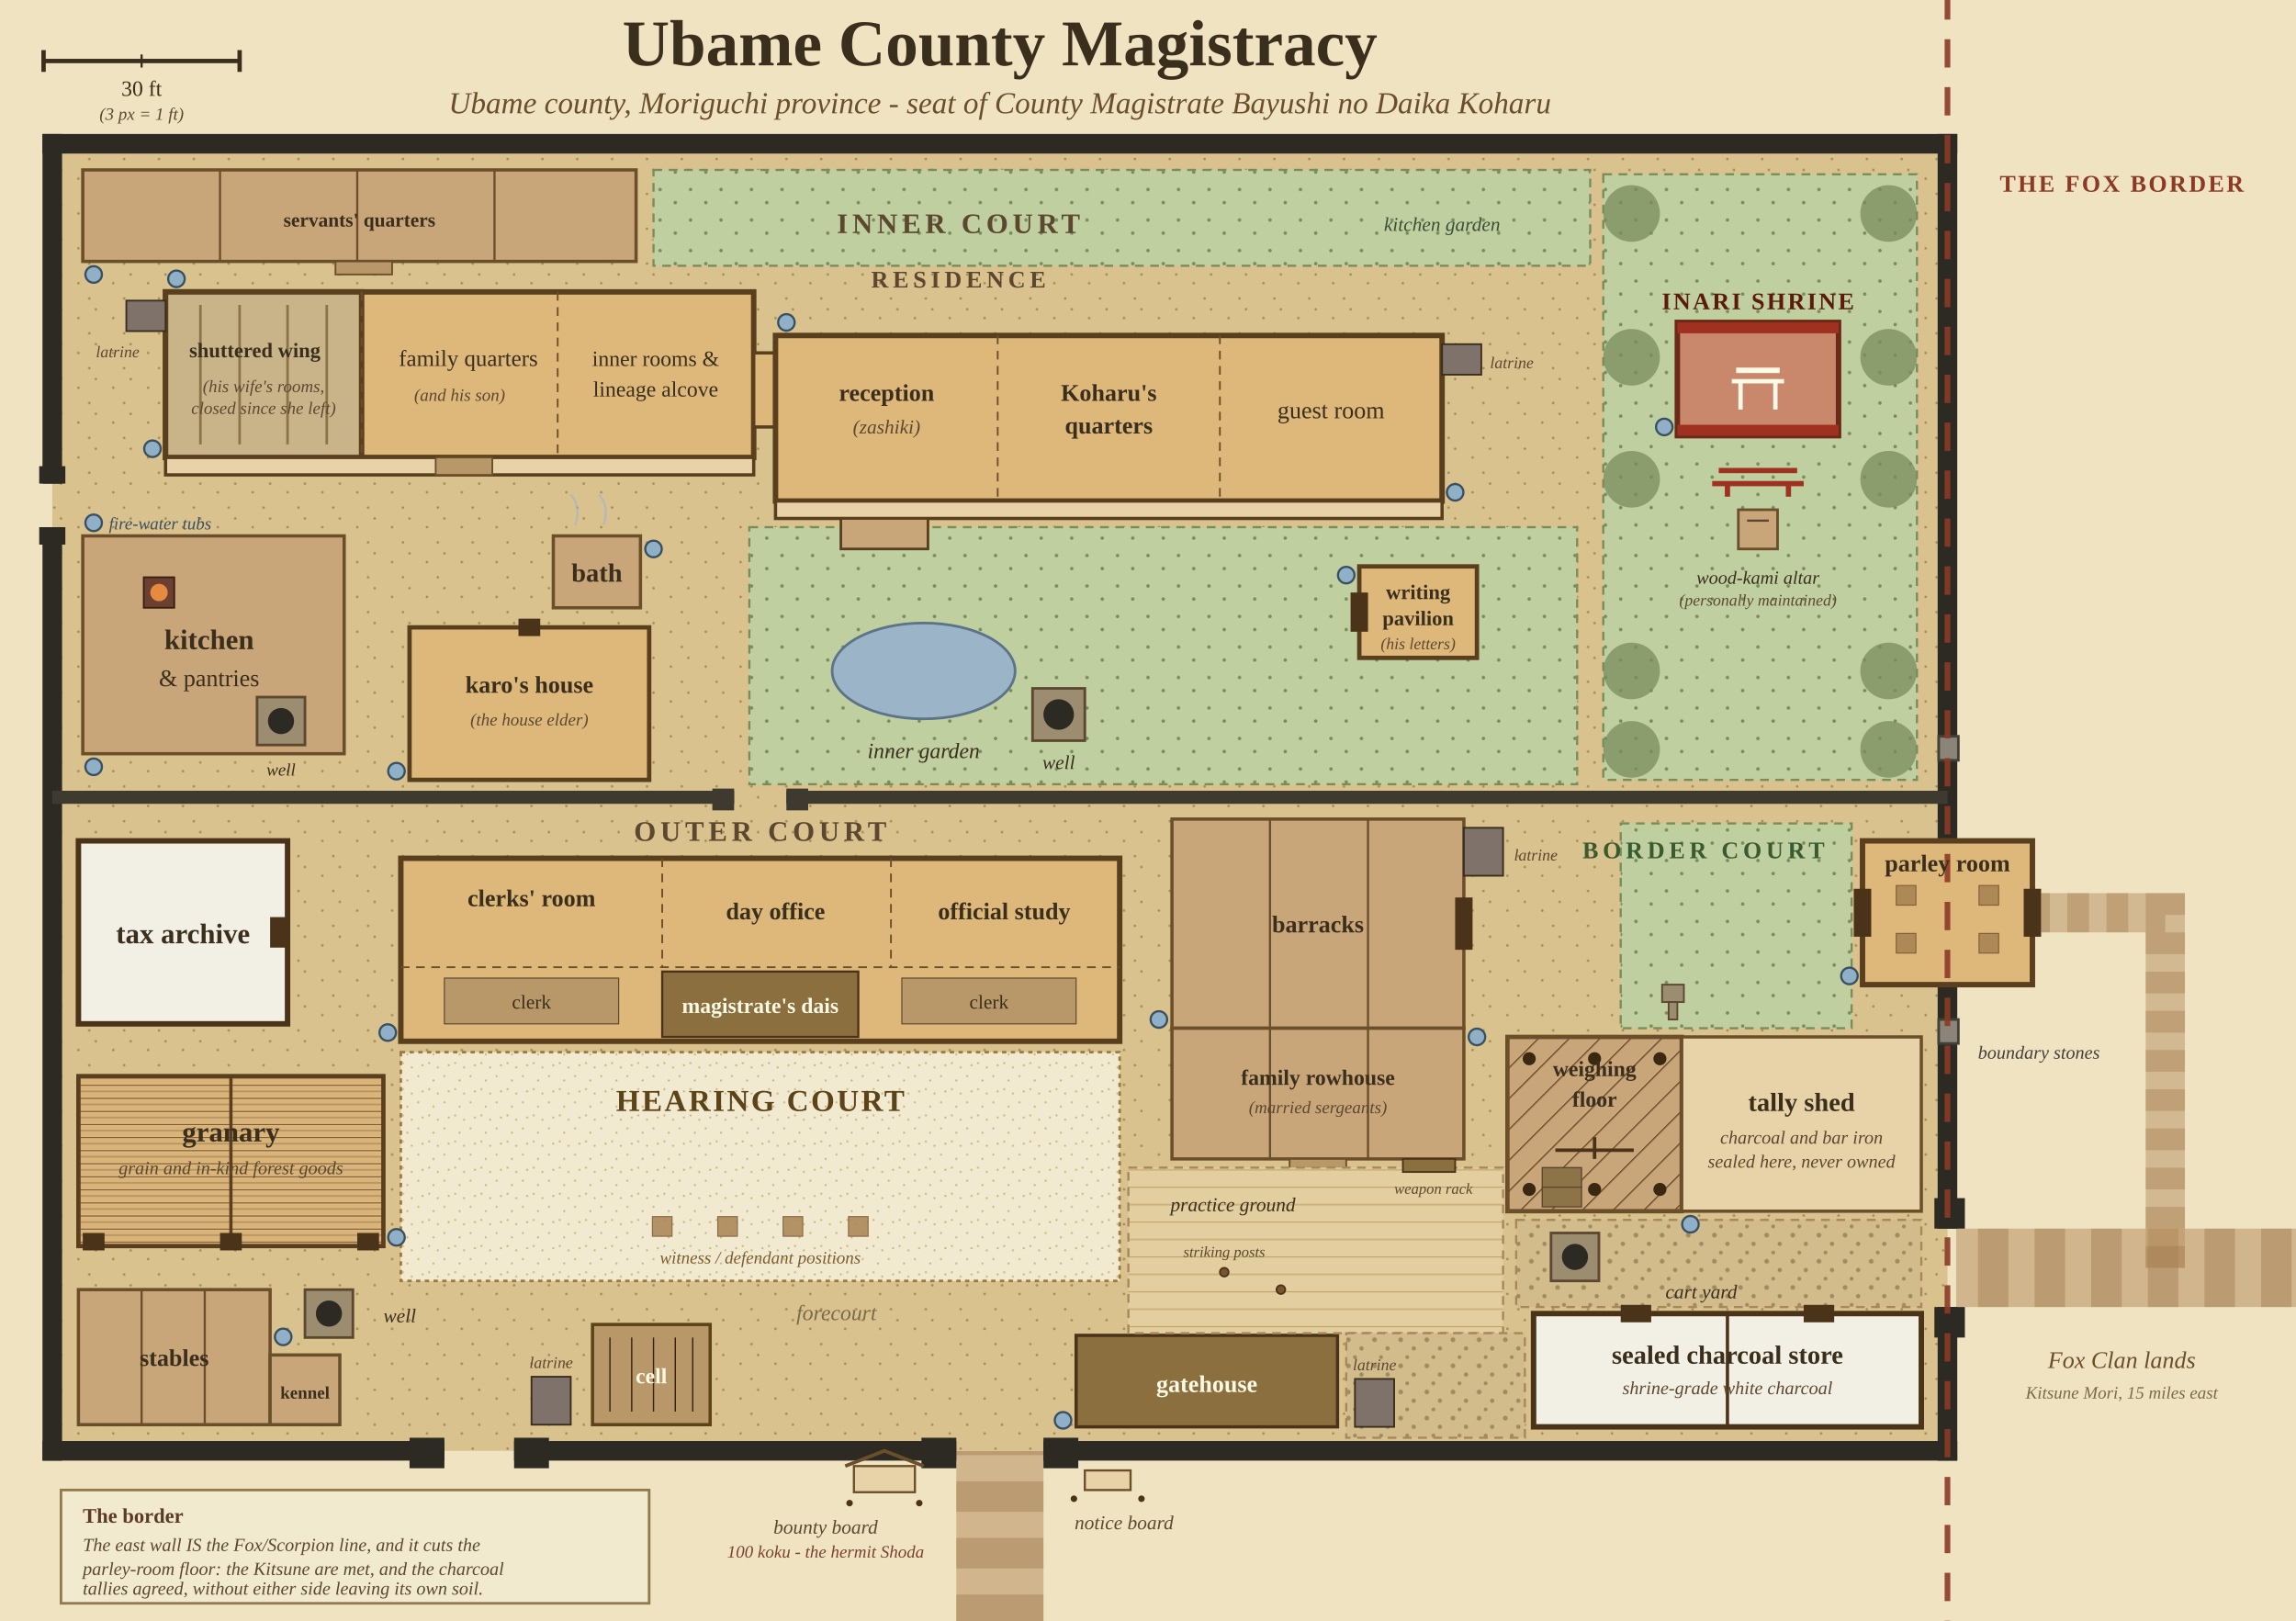
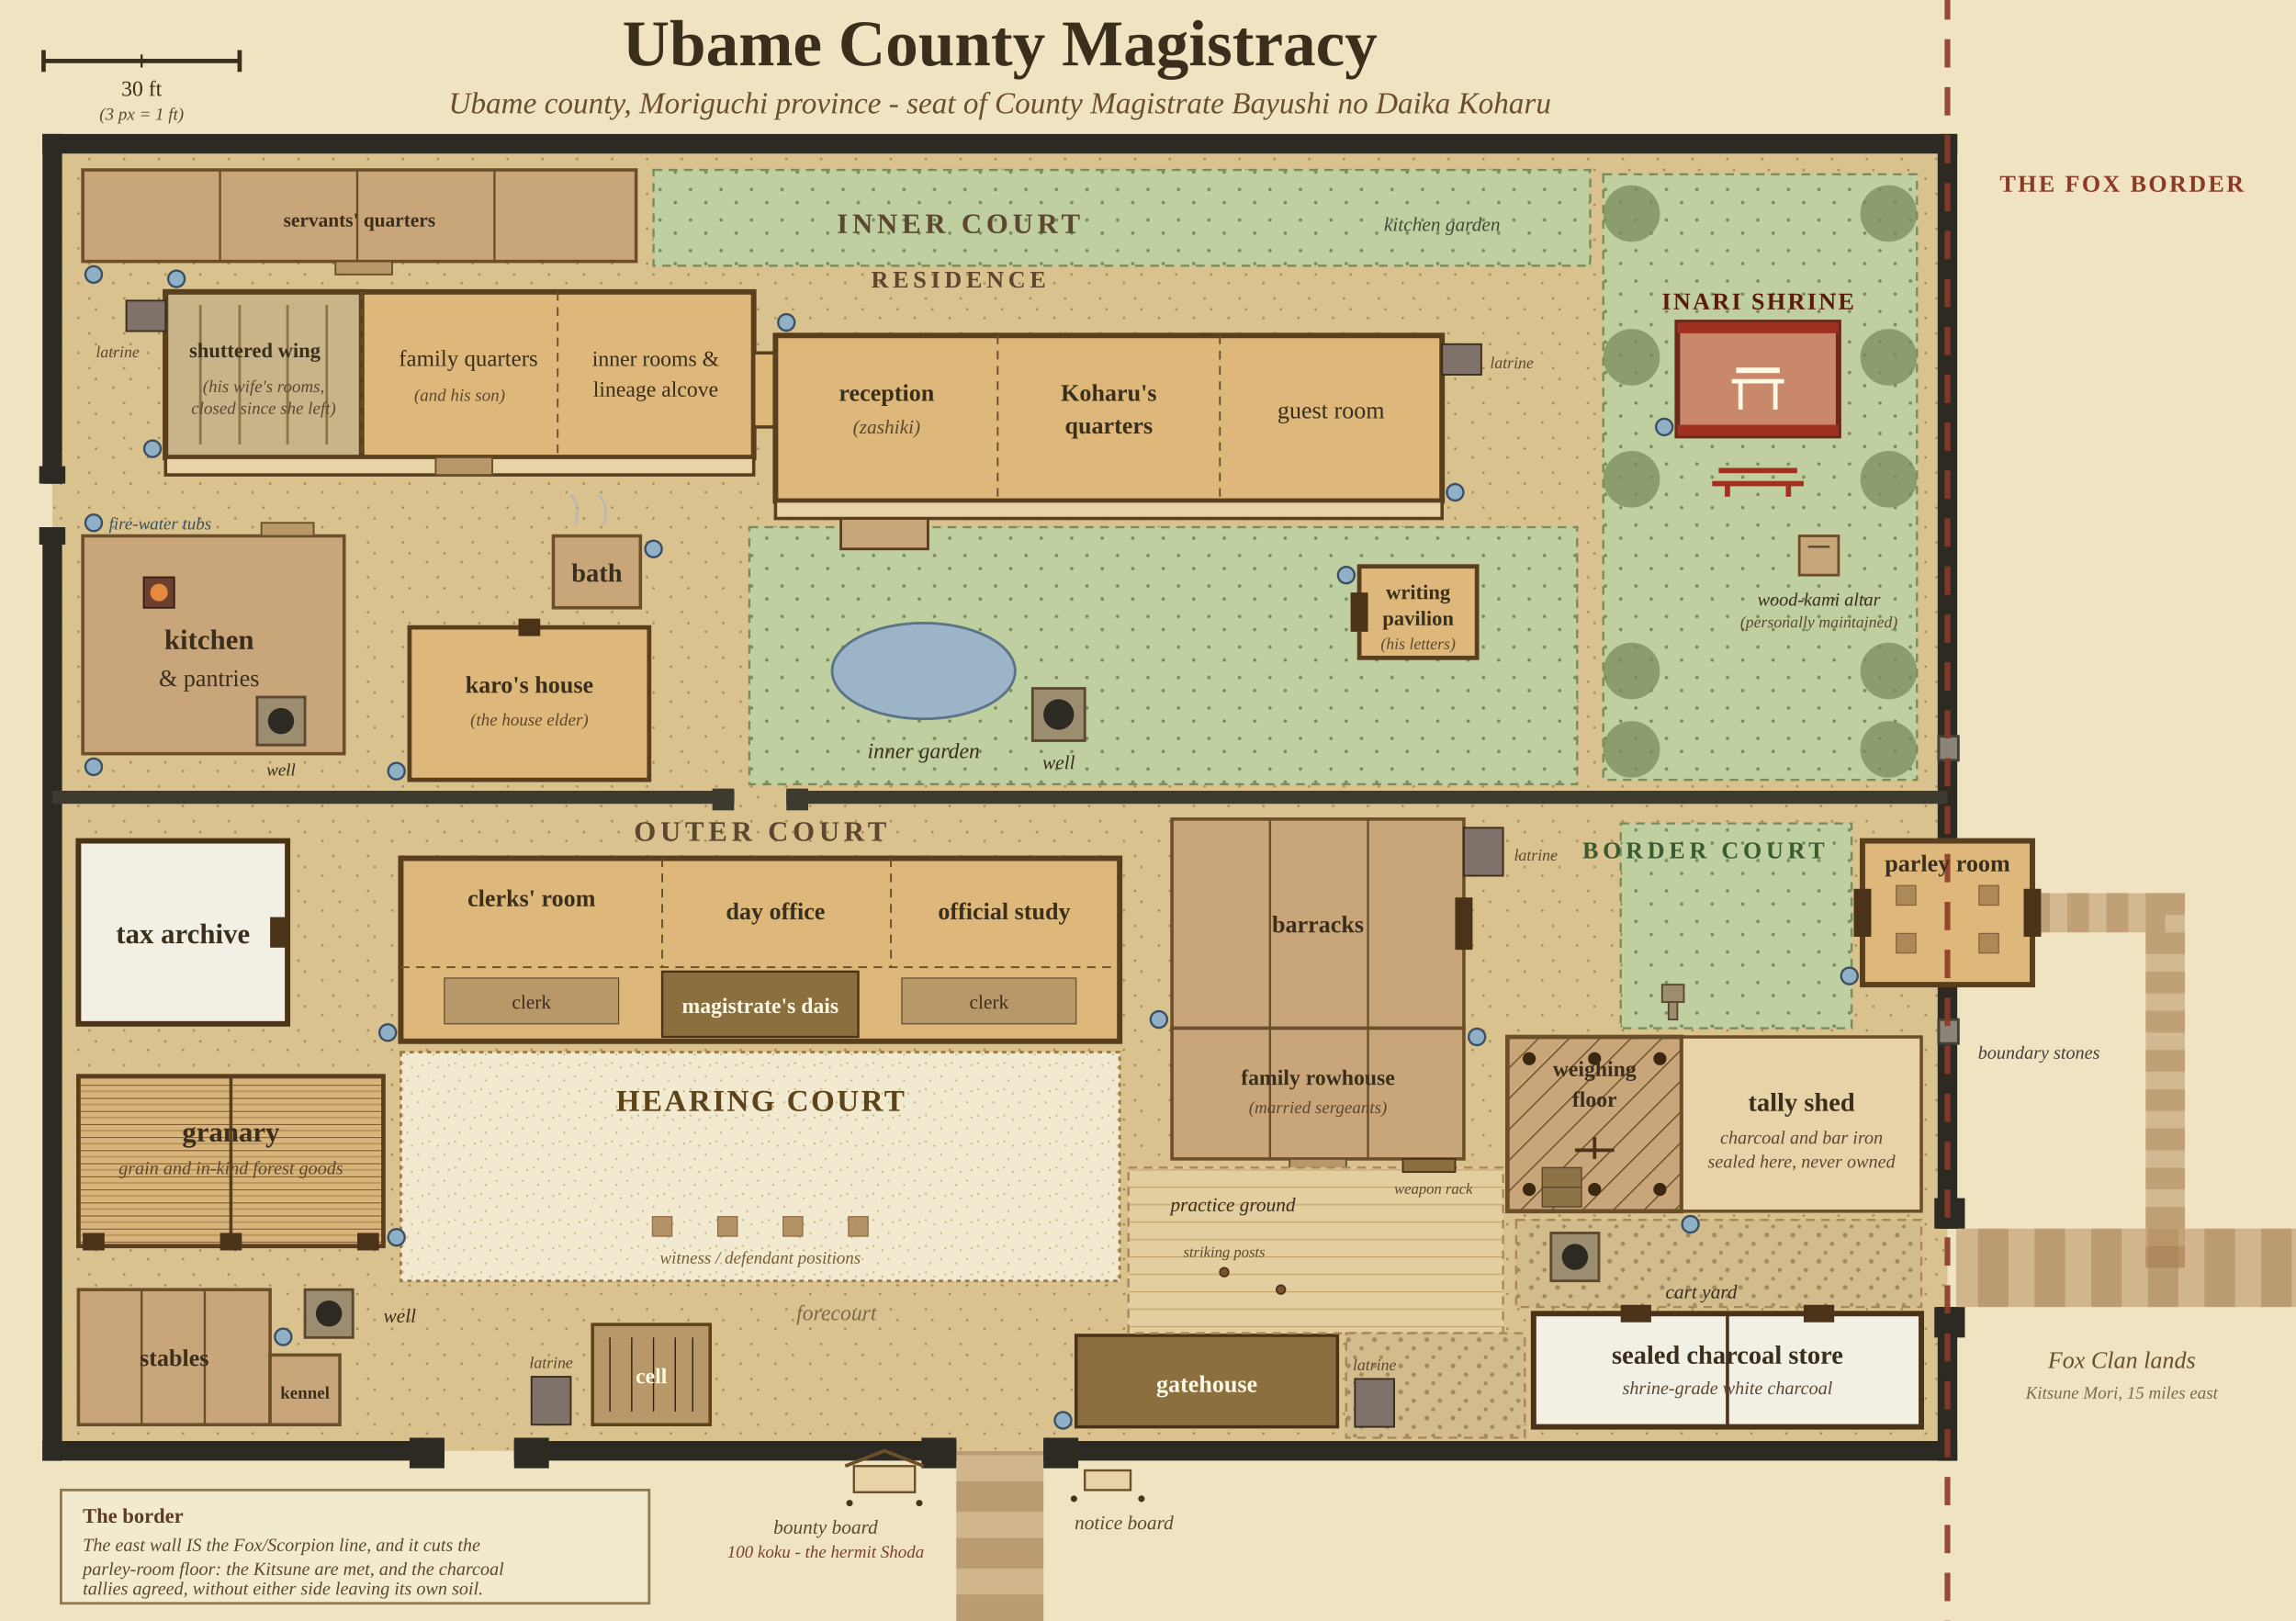
<svg xmlns="http://www.w3.org/2000/svg" viewBox="176 84 1054 744" font-family="Georgia, 'Times New Roman', serif">
  <defs>
    <pattern id="colonnade-hatch" patternUnits="userSpaceOnUse" width="10" height="10" patternTransform="rotate(45)">
      <rect width="10" height="10" fill="#C9A57A" />
      <line x1="0" y1="0" x2="0" y2="10" stroke="#6B4F2A" stroke-width="1.2" />
    </pattern>
    <pattern id="garden-stipple" patternUnits="userSpaceOnUse" width="14" height="14">
      <rect width="14" height="14" fill="#BFCFA0" />
      <circle cx="3" cy="3" r="0.8" fill="#7A8C5C" />
      <circle cx="10" cy="9" r="0.8" fill="#7A8C5C" />
    </pattern>
    <pattern id="court-earth" patternUnits="userSpaceOnUse" width="16" height="16">
      <rect width="16" height="16" fill="#D9C28E" />
      <circle cx="4" cy="6" r="0.6" fill="#A88E58" />
      <circle cx="12" cy="2" r="0.6" fill="#A88E58" />
      <circle cx="9" cy="13" r="0.6" fill="#A88E58" />
    </pattern>
    <pattern id="keiko-earth" patternUnits="userSpaceOnUse" width="16" height="16">
      <rect width="16" height="16" fill="#E2CE9E" />
      <line x1="0" y1="5" x2="16" y2="5" stroke="#C2A46C" stroke-width="0.5" />
      <line x1="0" y1="13" x2="16" y2="13" stroke="#C2A46C" stroke-width="0.5" />
    </pattern>
    <pattern id="oshirasu-sand" patternUnits="userSpaceOnUse" width="12" height="12">
      <rect width="12" height="12" fill="#F2EAD0" />
      <circle cx="3" cy="4" r="0.5" fill="#C9B884" />
      <circle cx="8" cy="2" r="0.5" fill="#C9B884" />
      <circle cx="10" cy="9" r="0.5" fill="#C9B884" />
      <circle cx="5" cy="10" r="0.5" fill="#C9B884" />
      <circle cx="1" cy="8" r="0.5" fill="#C9B884" />
    </pattern>
    <pattern id="granary-slats" patternUnits="userSpaceOnUse" width="14" height="6">
      <rect width="14" height="6" fill="#D9B47A" />
      <line x1="0" y1="0" x2="14" y2="0" stroke="#7A5430" stroke-width="0.8" />
      <line x1="0" y1="3" x2="14" y2="3" stroke="#A88454" stroke-width="0.5" />
    </pattern>
    <pattern id="cart-gravel" patternUnits="userSpaceOnUse" width="12" height="12">
      <rect width="12" height="12" fill="#D2BC8C" />
      <circle cx="3" cy="3" r="1.1" fill="#A08C60" />
      <circle cx="9" cy="7" r="1.0" fill="#A08C60" />
      <circle cx="6" cy="11" r="0.9" fill="#A08C60" />
    </pattern>
  </defs>
  <rect x="0" y="0" width="1300" height="900" fill="#EFE3C2" data-kind="-" />
  <g data-kind="road">
    <path d="M 635 830 L 635 750" stroke="#B89060" stroke-width="40" stroke-linecap="butt" opacity="0.55" />
    <path d="M 635 830 L 635 750" stroke="#9C7448" stroke-width="40" stroke-dasharray="14 12" fill="none" opacity="0.4" />
  </g>
  <g data-kind="road">
    <path d="M 1280 666 L 1074 666" stroke="#B89060" stroke-width="36" stroke-linecap="butt" opacity="0.55" />
    <path d="M 1280 666 L 1074 666" stroke="#9C7448" stroke-width="36" stroke-dasharray="14 12" fill="none" opacity="0.4" />
    <path d="M 1170 666 L 1170 503 L 1113 503" stroke="#B89060" stroke-width="18" fill="none" stroke-linecap="butt" opacity="0.5" />
    <path d="M 1170 666 L 1170 503 L 1113 503" stroke="#9C7448" stroke-width="18" stroke-dasharray="10 8" fill="none" opacity="0.35" />
  </g>
  <text x="635" y="114" text-anchor="middle" font-size="30" font-weight="bold" fill="#3A2E1C" data-kind="-">Ubame County Magistracy</text>
  <text x="635" y="136" text-anchor="middle" font-size="14" font-style="italic" fill="#6B4F2A" data-kind="-">Ubame county, Moriguchi province - seat of County Magistrate Bayushi no Daika Koharu</text>
  <g data-kind="-">
    <g stroke="#3A2E1C">
      <line x1="196" y1="112" x2="286" y2="112" stroke-width="2" />
      <line x1="196" y1="107" x2="196" y2="117" stroke-width="2" />
      <line x1="286" y1="107" x2="286" y2="117" stroke-width="2" />
      <line x1="241" y1="109" x2="241" y2="115" stroke-width="1" />
    </g>
    <text x="241" y="128" text-anchor="middle" font-size="10" fill="#3A2E1C">30 ft</text>
    <text x="241" y="139" text-anchor="middle" font-size="8" font-style="italic" fill="#5C4830">(3 px = 1 ft)</text>
  </g>
  <rect x="200" y="150" width="870" height="301" fill="url(#court-earth)" id="precinct" data-kind="inner court" />
  <rect x="200" y="450" width="870" height="300" fill="url(#court-earth)" id="precinct" data-kind="outer court" />
  <g stroke="#2D2A24" stroke-width="9" fill="none" stroke-linecap="square" data-kind="compound wall">
    <line x1="200" y1="150" x2="1070" y2="150" />
    <line x1="200" y1="150" x2="200" y2="301.5" />
    <line x1="200" y1="330.5" x2="200" y2="750" />
    <line x1="1070" y1="150" x2="1070" y2="465.5" />
    <line x1="1070" y1="540.5" x2="1070" y2="643.5" />
    <line x1="1070" y1="688.5" x2="1070" y2="750" />
    <line x1="200" y1="750" x2="375.5" y2="750" />
    <line x1="416.5" y1="750" x2="610.5" y2="750" />
    <line x1="659.5" y1="750" x2="1070" y2="750" />
  </g>
  <g fill="#2D2A24" data-kind="side gate">
    <rect x="599" y="744" width="16" height="14" data-kind="main gate" />
    <rect x="655" y="744" width="16" height="14" data-kind="main gate" />
    <rect x="364" y="744" width="16" height="14" />
    <rect x="412" y="744" width="16" height="14" />
    <rect x="194" y="298" width="12" height="8" />
    <rect x="194" y="326" width="12" height="8" />
    <rect x="1064" y="634" width="14" height="14" />
    <rect x="1064" y="684" width="14" height="14" />
  </g>
  <g stroke="#3F3A30" stroke-width="6" fill="none" data-kind="court divider">
    <line x1="200" y1="450" x2="513" y2="450" />
    <line x1="537" y1="450" x2="1070" y2="450" />
  </g>
  <g fill="#3F3A30" data-kind="nakamon" data-part-of="court divider">
    <rect x="503" y="446" width="10" height="10" />
    <rect x="537" y="446" width="10" height="10" />
  </g>
  <g data-kind="tax archive">
    <rect x="212" y="470" width="96" height="84" fill="#F2EFE4" stroke="#4A3318" stroke-width="2.5" />
    <rect x="300" y="505" width="8" height="14" fill="#4A3318" data-kind="door" />
    <text x="260" y="517" text-anchor="middle" font-size="13" font-weight="bold" fill="#3A2E1C">tax archive</text>
  </g>
  <g data-kind="granary">
    <rect x="212" y="578" width="140" height="78" fill="url(#granary-slats)" stroke="#5A3F1E" stroke-width="2" />
    <line x1="282" y1="578" x2="282" y2="656" stroke="#5A3F1E" stroke-width="1.5" />
    <g data-kind="granary stilts">
      <rect x="214" y="650" width="10" height="8" fill="#4A3318" />
      <rect x="277" y="650" width="10" height="8" fill="#4A3318" />
      <rect x="340" y="650" width="10" height="8" fill="#4A3318" />
    </g>
    <text x="282" y="608" text-anchor="middle" font-size="13" font-weight="bold" fill="#3A2E1C">granary</text>
    <text x="282" y="623" text-anchor="middle" font-size="8.5" font-style="italic" fill="#5C4830">grain and in-kind forest goods</text>
  </g>
  <g data-kind="stables">
    <rect x="212" y="676" width="88" height="62" fill="#C9A57A" stroke="#6B4F2A" stroke-width="1.5" />
    <line x1="241" y1="676" x2="241" y2="738" stroke="#6B4F2A" stroke-width="1" />
    <line x1="270" y1="676" x2="270" y2="738" stroke="#6B4F2A" stroke-width="1" />
    <text x="256" y="711" text-anchor="middle" font-size="11" font-weight="bold" fill="#3A2E1C">stables</text>
  </g>
  <g data-kind="kennel">
    <rect x="300" y="706" width="32" height="32" fill="#C9A57A" stroke="#6B4F2A" stroke-width="1.5" />
    <text x="316" y="726" text-anchor="middle" font-size="8" font-weight="bold" fill="#3A2E1C">kennel</text>
  </g>
  <g data-kind="latrine">
    <rect x="420" y="716" width="18" height="22" fill="#7E726A" stroke="#3A2E1C" stroke-width="0.8" />
    <text x="429" y="712" text-anchor="middle" font-size="7.5" font-style="italic" fill="#5C4830">latrine</text>
  </g>
  <g data-kind="well">
    <rect x="316" y="676" width="22" height="22" fill="#9C8C70" stroke="#5C4830" stroke-width="1.2" />
    <circle cx="327" cy="687" r="6" fill="#2D2A24" />
    <text x="352" y="691" text-anchor="start" font-size="9" font-style="italic" fill="#3A2E1C">well</text>
  </g>
  <g data-kind="office hall">
    <rect x="360" y="478" width="330" height="84" fill="#DDB87A" />
    <rect x="360" y="478" width="120" height="50" fill="#DDB87A" data-kind="clerks' room" />
    <rect x="480" y="478" width="105" height="50" fill="#DDB87A" data-kind="day office" />
    <rect x="585" y="478" width="105" height="50" fill="#DDB87A" data-kind="official study" />
    <rect x="360" y="478" width="330" height="84" fill="none" stroke="#5A3F1E" stroke-width="2.5" />
    <line x1="360" y1="528" x2="690" y2="528" stroke="#6B4F2A" stroke-width="0.8" stroke-dasharray="4 3" />
    <line x1="480" y1="478" x2="480" y2="528" stroke="#6B4F2A" stroke-width="0.8" stroke-dasharray="4 3" />
    <line x1="585" y1="478" x2="585" y2="528" stroke="#6B4F2A" stroke-width="0.8" stroke-dasharray="4 3" />
    <text x="420" y="500" text-anchor="middle" font-size="11" font-weight="bold" fill="#3A2E1C" data-kind="clerks' room">clerks' room</text>
    <text x="532" y="506" text-anchor="middle" font-size="11" font-weight="bold" fill="#3A2E1C" data-kind="day office">day office</text>
    <text x="637" y="506" text-anchor="middle" font-size="11" font-weight="bold" fill="#3A2E1C" data-kind="official study">official study</text>
    <rect x="480" y="530" width="90" height="30" fill="#8C6F3E" stroke="#4A3318" stroke-width="1" data-kind="magistrate's dais" />
    <text x="525" y="549" text-anchor="middle" font-size="10" fill="#FFFAE6" font-weight="bold" data-kind="magistrate's dais">magistrate's dais</text>
    <g data-kind="clerks' seats">
      <rect x="380" y="533" width="80" height="21" fill="#B89868" stroke="#5C4830" stroke-width="0.5" />
      <text x="420" y="547" text-anchor="middle" font-size="9" fill="#3A2E1C">clerk</text>
      <rect x="590" y="533" width="80" height="21" fill="#B89868" stroke="#5C4830" stroke-width="0.5" />
      <text x="630" y="547" text-anchor="middle" font-size="9" fill="#3A2E1C">clerk</text>
    </g>
  </g>
  <g data-kind="hearing court">
    <rect x="360" y="567" width="330" height="105" fill="url(#oshirasu-sand)" stroke="#9C7A40" stroke-width="1.2" stroke-dasharray="2 2" />
    <text x="525" y="594" text-anchor="middle" font-size="14" font-weight="bold" fill="#5C4318" letter-spacing="1">HEARING COURT</text>
    <g data-kind="kneeling positions">
      <g fill="#A88454" stroke="#7A5430" stroke-width="0.5" opacity="0.85">
        <rect x="475.5" y="642.5" width="9" height="9" />
        <rect x="505.5" y="642.5" width="9" height="9" />
        <rect x="535.5" y="642.5" width="9" height="9" />
        <rect x="565.5" y="642.5" width="9" height="9" />
      </g>
      <text x="525" y="664" text-anchor="middle" font-size="8" font-style="italic" fill="#7A5C30">witness / defendant positions</text>
    </g>
  </g>
  <g data-kind="cell">
    <rect x="448" y="692" width="54" height="46" fill="#B89868" stroke="#5C4318" stroke-width="1.5" />
    <line x1="456" y1="698" x2="456" y2="732" stroke="#3A2010" stroke-width="0.6" />
    <line x1="466" y1="698" x2="466" y2="732" stroke="#3A2010" stroke-width="0.6" />
    <line x1="494" y1="698" x2="494" y2="732" stroke="#3A2010" stroke-width="0.6" />
    <line x1="486" y1="698" x2="486" y2="732" stroke="#3A2010" stroke-width="0.6" />
    <line x1="476" y1="698" x2="476" y2="732" stroke="#3A2010" stroke-width="0.6" />
    <text x="475" y="719" text-anchor="middle" font-size="10" font-weight="bold" fill="#FFFAE6">cell</text>
  </g>
  <g data-kind="gatehouse">
    <rect x="670" y="697" width="120" height="42" fill="#8C6F3E" stroke="#4A3318" stroke-width="1.5" />
    <text x="730" y="723" text-anchor="middle" font-size="11" font-weight="bold" fill="#FFFAE6">gatehouse</text>
  </g>
  <g data-kind="barracks">
    <rect x="714" y="460" width="134" height="96" fill="#C9A57A" stroke="#6B4F2A" stroke-width="1.5" />
    <line x1="759" y1="460" x2="759" y2="556" stroke="#6B4F2A" stroke-width="1" />
    <line x1="804" y1="460" x2="804" y2="556" stroke="#6B4F2A" stroke-width="1" />
    <rect x="844" y="496" width="8" height="24" fill="#4A3318" data-kind="door" />
    <text x="781" y="512" text-anchor="middle" font-size="11" font-weight="bold" fill="#3A2E1C">barracks</text>
  </g>
  <g data-kind="retainers' quarters">
    <rect x="714" y="556" width="134" height="60" fill="#C9A57A" stroke="#6B4F2A" stroke-width="1.5" />
    <line x1="759" y1="556" x2="759" y2="616" stroke="#6B4F2A" stroke-width="1" />
    <line x1="804" y1="556" x2="804" y2="616" stroke="#6B4F2A" stroke-width="1" />
    <rect x="768" y="616" width="26" height="6" fill="#B89868" stroke="#6B4F2A" stroke-width="0.8" data-kind="door" />
    <text x="781" y="582" text-anchor="middle" font-size="10" font-weight="bold" fill="#3A2E1C">family rowhouse</text>
    <text x="781" y="595" text-anchor="middle" font-size="8" font-style="italic" fill="#5C4830">(married sergeants)</text>
  </g>
  <g data-kind="latrine">
    <rect x="848" y="464" width="18" height="22" fill="#7E726A" stroke="#3A2E1C" stroke-width="0.8" />
    <text x="871" y="479" text-anchor="start" font-size="7.5" font-style="italic" fill="#5C4830">latrine</text>
  </g>
  <g data-kind="practice ground">
    <rect x="694" y="620" width="172" height="76" fill="url(#keiko-earth)" stroke="#A8875A" stroke-width="1" stroke-dasharray="4 3" />
    <text x="742" y="640" text-anchor="middle" font-size="9" font-style="italic" fill="#3A2E1C">practice ground</text>
    <g data-kind="striking posts">
      <circle cx="738" cy="668" r="2" fill="#7A5430" stroke="#4A3318" stroke-width="0.8" />
      <circle cx="764" cy="676" r="2" fill="#7A5430" stroke="#4A3318" stroke-width="0.8" />
      <text x="738" y="661" text-anchor="middle" font-size="7" font-style="italic" fill="#5C4830">striking posts</text>
    </g>
    <g data-kind="weapon rack">
      <rect x="820" y="616" width="24" height="6" fill="#8C6F3E" stroke="#4A3318" stroke-width="0.8" />
      <text x="852" y="632" text-anchor="end" font-size="7" font-style="italic" fill="#5C4830">weapon rack</text>
    </g>
  </g>
  <g data-kind="border court">
    <rect x="920" y="462" width="106" height="94" fill="url(#garden-stipple)" stroke="#7A8C5C" stroke-width="1" stroke-dasharray="4 3" />
    <g transform="translate(944, 540)" data-kind="stone lantern">
      <rect x="-5" y="-4" width="10" height="8" fill="#9C8C70" stroke="#5C4830" stroke-width="0.8" />
      <rect x="-2" y="4" width="4" height="8" fill="#9C8C70" stroke="#5C4830" stroke-width="0.8" />
    </g>
  </g>
  <g data-kind="weighing floor">
    <rect x="868" y="560" width="80" height="80" fill="url(#colonnade-hatch)" stroke="#6B4F2A" stroke-width="2" />
    <circle cx="878" cy="570" r="3" fill="#3A2810" />
    <circle cx="938" cy="570" r="3" fill="#3A2810" />
    <circle cx="878" cy="630" r="3" fill="#3A2810" />
    <circle cx="938" cy="630" r="3" fill="#3A2810" />
    <circle cx="908" cy="570" r="3" fill="#3A2810" />
    <circle cx="908" cy="630" r="3" fill="#3A2810" />
    <g data-kind="balance beam">
-       <line x1="890" y1="612" x2="926" y2="612" stroke="#4A3318" stroke-width="1.6" />
+       <line x1="899" y1="612" x2="917" y2="612" stroke="#4A3318" stroke-width="1.6" />
      <line x1="908" y1="606" x2="908" y2="616" stroke="#4A3318" stroke-width="1.6" />
    </g>
    <g data-kind="charcoal bales">
      <rect x="884" y="620" width="18" height="9" fill="#8C7448" stroke="#5C4830" stroke-width="0.6" />
      <rect x="884" y="629" width="18" height="9" fill="#8C7448" stroke="#5C4830" stroke-width="0.6" />
    </g>
    <text x="908" y="578" text-anchor="middle" font-size="10" font-weight="bold" fill="#3A2E1C">weighing</text>
    <text x="908" y="592" text-anchor="middle" font-size="10" font-weight="bold" fill="#3A2E1C">floor</text>
  </g>
  <g data-kind="tally office">
    <rect x="948" y="560" width="110" height="80" fill="#E8D2A8" stroke="#6B4F2A" stroke-width="1.5" />
    <text x="1003" y="594" text-anchor="middle" font-size="12" font-weight="bold" fill="#3A2E1C">tally shed</text>
    <text x="1003" y="609" text-anchor="middle" font-size="8.5" font-style="italic" fill="#5C4830">charcoal and bar iron</text>
    <text x="1003" y="620" text-anchor="middle" font-size="8.5" font-style="italic" fill="#5C4830">sealed here, never owned</text>
  </g>
  <g data-kind="cart yard">
    <rect x="872" y="644" width="186" height="40" fill="url(#cart-gravel)" stroke="#A8875A" stroke-width="1" stroke-dasharray="4 3" />
    <rect x="794" y="696" width="82" height="48" fill="url(#cart-gravel)" stroke="#A8875A" stroke-width="1" stroke-dasharray="4 3" />
    <text x="957" y="680" text-anchor="middle" font-size="9" font-style="italic" fill="#3A2E1C">cart yard</text>
  </g>
  <g data-kind="latrine">
    <rect x="798" y="717" width="18" height="22" fill="#7E726A" stroke="#3A2E1C" stroke-width="0.8" />
    <text x="807" y="713" text-anchor="middle" font-size="7.5" font-style="italic" fill="#5C4830">latrine</text>
  </g>
  <g data-kind="well">
    <rect x="888" y="650" width="22" height="22" fill="#9C8C70" stroke="#5C4830" stroke-width="1.2" />
    <circle cx="899" cy="661" r="6" fill="#2D2A24" />
  </g>
  <g data-kind="charcoal store">
    <rect x="880" y="687" width="178" height="52" fill="#F2EFE4" stroke="#4A3318" stroke-width="2.5" />
    <line x1="969" y1="687" x2="969" y2="739" stroke="#4A3318" stroke-width="1.5" />
    <rect x="920" y="683" width="14" height="8" fill="#4A3318" data-kind="door" />
    <rect x="1004" y="683" width="14" height="8" fill="#4A3318" data-kind="door" />
    <text x="969" y="710" text-anchor="middle" font-size="12" font-weight="bold" fill="#3A2E1C">sealed charcoal store</text>
    <text x="969" y="724" text-anchor="middle" font-size="8.5" font-style="italic" fill="#5C4830">shrine-grade white charcoal</text>
  </g>
  <g data-kind="servants' quarters">
    <rect x="214" y="162" width="254" height="42" fill="#C9A57A" stroke="#6B4F2A" stroke-width="1.5" />
    <line x1="277" y1="162" x2="277" y2="204" stroke="#6B4F2A" stroke-width="1" />
    <line x1="340" y1="162" x2="340" y2="204" stroke="#6B4F2A" stroke-width="1" />
    <line x1="403" y1="162" x2="403" y2="204" stroke="#6B4F2A" stroke-width="1" />
    <rect x="330" y="204" width="26" height="6" fill="#B89868" stroke="#6B4F2A" stroke-width="0.8" data-kind="door" />
    <text x="341" y="188" text-anchor="middle" font-size="9" font-weight="bold" fill="#3A2E1C">servants' quarters</text>
  </g>
  <g data-kind="vegetable garden">
    <rect x="476" y="162" width="430" height="44" fill="url(#garden-stipple)" stroke="#7A8C5C" stroke-width="1" stroke-dasharray="4 3" />
    <text x="838" y="190" text-anchor="middle" font-size="9" font-style="italic" fill="#3A4E38">kitchen garden</text>
  </g>
  <rect x="912" y="164" width="144" height="278" fill="url(#garden-stipple)" stroke="#7A8C5C" stroke-width="1" stroke-dasharray="4 3" data-kind="shrine grove" />
  <g fill="#7A8C5C" opacity="0.75" data-kind="shrine grove">
    <circle cx="925" cy="182" r="13" />
    <circle cx="1043" cy="182" r="13" />
    <circle cx="925" cy="248" r="13" />
    <circle cx="1043" cy="248" r="13" />
    <circle cx="925" cy="304" r="13" />
    <circle cx="1043" cy="304" r="13" />
    <circle cx="925" cy="392" r="13" />
    <circle cx="1043" cy="392" r="13" />
    <circle cx="925" cy="428" r="13" />
    <circle cx="1043" cy="428" r="13" />
  </g>
  <g data-kind="compound shrine">
    <rect x="946" y="232" width="74" height="52" fill="#C9876C" stroke="#6B2A18" stroke-width="2.5" />
    <rect x="946" y="232" width="74" height="5" fill="#A03020" />
    <rect x="946" y="279" width="74" height="5" fill="#A03020" />
    <g transform="translate(983, 254)">
      <line x1="-10" y1="0" x2="10" y2="0" stroke="#FFFAE6" stroke-width="2.5" />
      <line x1="-12" y1="5" x2="12" y2="5" stroke="#FFFAE6" stroke-width="2" />
      <line x1="-8" y1="5" x2="-8" y2="18" stroke="#FFFAE6" stroke-width="2" />
      <line x1="8" y1="5" x2="8" y2="18" stroke="#FFFAE6" stroke-width="2" />
    </g>
  </g>
  <text x="983" y="226" text-anchor="middle" font-size="11" font-weight="bold" fill="#5C1A0A" letter-spacing="1" data-kind="compound shrine">INARI SHRINE</text>
  <g stroke="#A03020" stroke-width="2.4" fill="none" data-kind="torii" data-part-of="compound shrine">
    <line x1="965" y1="300" x2="1001" y2="300" />
    <line x1="962" y1="306" x2="1004" y2="306" />
    <line x1="969" y1="306" x2="969" y2="312" />
    <line x1="997" y1="306" x2="997" y2="312" />
  </g>
  <g data-kind="wood-kami altar">
-     <rect x="974" y="318" width="18" height="18" fill="#C9A57A" stroke="#6B4F2A" stroke-width="1.2" />
-     <line x1="978" y1="323" x2="988" y2="323" stroke="#5C4830" stroke-width="1" />
-     <text x="983" y="352" text-anchor="middle" font-size="8.5" font-style="italic" fill="#3A2E1C">wood-kami altar</text>
-     <text x="983" y="362" text-anchor="middle" font-size="7.5" font-style="italic" fill="#5C4830">(personally maintained)</text>
+     <rect x="1002" y="330" width="18" height="18" fill="#C9A57A" stroke="#6B4F2A" stroke-width="1.2" />
+     <line x1="1006" y1="335" x2="1016" y2="335" stroke="#5C4830" stroke-width="1" />
+     <text x="1011" y="362" text-anchor="middle" font-size="8.5" font-style="italic" fill="#3A2E1C">wood-kami altar</text>
+     <text x="1011" y="372" text-anchor="middle" font-size="7.5" font-style="italic" fill="#5C4830">(personally maintained)</text>
  </g>
  <g data-kind="residence">
    <rect x="252" y="218" width="270" height="76" fill="#DDB87A" />
    <rect x="342" y="218" width="90" height="76" fill="#DDB87A" data-kind="family quarters" />
    <rect x="432" y="218" width="90" height="76" fill="#DDB87A" data-kind="inner rooms" />
    <rect x="252" y="218" width="270" height="76" fill="none" stroke="#5A3F1E" stroke-width="2.5" />
    <rect x="252" y="218" width="90" height="76" fill="#C9B489" stroke="#5A3F1E" stroke-width="2.5" data-kind="shuttered wing" />
    <rect x="252" y="294" width="270" height="8" fill="#E8D2A8" stroke="#5A3F1E" stroke-width="1.5" data-kind="engawa" />
    <line x1="342" y1="218" x2="342" y2="294" stroke="#6B4F2A" stroke-width="0.8" stroke-dasharray="4 3" />
    <line x1="432" y1="218" x2="432" y2="294" stroke="#6B4F2A" stroke-width="0.8" stroke-dasharray="4 3" />
    <g data-kind="shuttered wing">
      <g stroke="#8C7448" stroke-width="1.2">
        <line x1="268" y1="224" x2="268" y2="288" />
        <line x1="286" y1="224" x2="286" y2="288" />
        <line x1="308" y1="224" x2="308" y2="288" />
        <line x1="326" y1="224" x2="326" y2="288" />
      </g>
    </g>
    <rect x="376" y="294" width="26" height="8" fill="#B89868" stroke="#6B4F2A" stroke-width="0.8" data-kind="door" />
    <g data-kind="shuttered wing">
      <text x="293" y="248" text-anchor="middle" font-size="9.5" font-weight="bold" fill="#3A2E1C">shuttered wing</text>
      <text x="297" y="264" text-anchor="middle" font-size="8" font-style="italic" fill="#5C4830">(his wife's rooms,</text>
      <text x="297" y="274" text-anchor="middle" font-size="8" font-style="italic" fill="#5C4830">closed since she left)</text>
    </g>
    <g data-kind="family quarters">
      <text x="391" y="252" text-anchor="middle" font-size="10.5" fill="#3A2E1C">family quarters</text>
      <text x="387" y="268" text-anchor="middle" font-size="8" font-style="italic" fill="#5C4830">(and his son)</text>
    </g>
    <text x="477" y="252" text-anchor="middle" font-size="10" fill="#3A2E1C" data-kind="inner rooms">inner rooms &amp;</text>
    <text x="477" y="266" text-anchor="middle" font-size="10" fill="#3A2E1C" data-kind="ancestral alcove">lineage alcove</text>
    <rect x="522" y="246" width="10" height="34" fill="#DDB87A" stroke="#5A3F1E" stroke-width="1.5" data-kind="residence corridor" />
    <rect x="532" y="238" width="306" height="76" fill="#DDB87A" />
    <rect x="532" y="238" width="102" height="76" fill="#DDB87A" data-kind="reception room" />
    <rect x="634" y="238" width="102" height="76" fill="#DDB87A" data-kind="lord's quarters" />
    <rect x="736" y="238" width="102" height="76" fill="#DDB87A" data-kind="guest quarters" />
    <rect x="532" y="238" width="306" height="76" fill="none" stroke="#5A3F1E" stroke-width="2.5" />
    <rect x="532" y="314" width="306" height="8" fill="#E8D2A8" stroke="#5A3F1E" stroke-width="1.5" data-kind="engawa" />
    <line x1="634" y1="238" x2="634" y2="314" stroke="#6B4F2A" stroke-width="0.8" stroke-dasharray="4 3" />
    <line x1="736" y1="238" x2="736" y2="314" stroke="#6B4F2A" stroke-width="0.8" stroke-dasharray="4 3" />
    <g data-kind="reception room">
      <text x="583" y="268" text-anchor="middle" font-size="11" font-weight="bold" fill="#3A2E1C">reception</text>
      <text x="583" y="283" text-anchor="middle" font-size="9" font-style="italic" fill="#5C4830">(zashiki)</text>
    </g>
    <g data-kind="lord's quarters">
      <text x="685" y="268" text-anchor="middle" font-size="11" font-weight="bold" fill="#3A2E1C">Koharu's</text>
      <text x="685" y="283" text-anchor="middle" font-size="11" font-weight="bold" fill="#3A2E1C">quarters</text>
    </g>
    <text x="787" y="276" text-anchor="middle" font-size="11" fill="#3A2E1C" data-kind="guest quarters">guest room</text>
  </g>
  <g data-kind="latrine" data-part-of="residence">
    <rect x="838" y="242" width="18" height="14" fill="#7E726A" stroke="#3A2E1C" stroke-width="0.8" />
    <text x="860" y="253" font-size="7.5" font-style="italic" fill="#5C4830">latrine</text>
    <rect x="234" y="222" width="18" height="14" fill="#7E726A" stroke="#3A2E1C" stroke-width="0.8" />
    <text x="230" y="248" text-anchor="middle" font-size="7.5" font-style="italic" fill="#5C4830">latrine</text>
  </g>
  <g data-kind="kitchen">
    <rect x="214" y="330" width="120" height="100" fill="#C9A57A" stroke="#6B4F2A" stroke-width="1.5" />
+     <rect x="296" y="324" width="24" height="6" fill="#B89868" stroke="#6B4F2A" stroke-width="0.8" data-kind="door" />
    <g data-kind="hearth">
      <rect x="242" y="349" width="14" height="14" fill="#6B4030" stroke="#3A2010" stroke-width="0.8" />
      <circle cx="249" cy="356" r="4" fill="#E68A40" />
    </g>
    <text x="272" y="382" text-anchor="middle" font-size="13" font-weight="bold" fill="#3A2E1C">kitchen</text>
    <text x="272" y="399" text-anchor="middle" font-size="11" fill="#3A2E1C">&amp; pantries</text>
    <rect x="294" y="404" width="22" height="22" fill="#9C8C70" stroke="#5C4830" stroke-width="1.2" data-kind="well" />
    <circle cx="305" cy="415" r="6" fill="#2D2A24" data-kind="well" />
    <text x="305" y="440" text-anchor="middle" font-size="8" font-style="italic" fill="#3A2E1C" data-kind="well">well</text>
  </g>
  <g data-kind="bath">
    <rect x="430" y="330" width="40" height="33" fill="#C9A57A" stroke="#6B4F2A" stroke-width="1.5" />
    <path d="M 440 325 q 3 -8 -2 -14 M 453 325 q 3 -8 -2 -14" stroke="#A8B4C8" stroke-width="1" fill="none" opacity="0.7" />
    <text x="450" y="351" text-anchor="middle" font-size="12" font-weight="bold" fill="#3A2E1C">bath</text>
  </g>
  <g data-kind="karo's house">
    <rect x="364" y="372" width="110" height="70" fill="#DDB87A" stroke="#5A3F1E" stroke-width="2" />
    <rect x="414" y="368" width="10" height="8" fill="#4A3318" data-kind="door" />
    <text x="419" y="402" text-anchor="middle" font-size="11" font-weight="bold" fill="#3A2E1C">karo's house</text>
    <text x="419" y="417" text-anchor="middle" font-size="8" font-style="italic" fill="#5C4830">(the house elder)</text>
  </g>
  <g data-kind="garden">
    <rect x="520" y="326" width="380" height="118" fill="url(#garden-stipple)" stroke="#7A8C5C" stroke-width="1" stroke-dasharray="4 3" />
    <ellipse cx="600" cy="392" rx="42" ry="22" fill="#9CB4C8" stroke="#5C7488" stroke-width="1.2" data-kind="garden pond" />
    <text x="600" y="432" text-anchor="middle" font-size="10" font-style="italic" fill="#3A2E1C">inner garden</text>
  </g>
  <g data-kind="genkan" data-part-of="residence">
    <rect x="562" y="322" width="40" height="14" fill="#C9A57A" stroke="#5A3F1E" stroke-width="1.2" />
  </g>
  <g data-kind="well" data-part-of="garden">
    <rect x="650" y="400" width="24" height="24" fill="#9C8C70" stroke="#5C4830" stroke-width="1.2" />
    <circle cx="662" cy="412" r="7" fill="#2D2A24" />
    <text x="662" y="437" text-anchor="middle" font-size="9" font-style="italic" fill="#3A2E1C">well</text>
  </g>
  <g data-kind="writing pavilion">
    <rect x="800" y="344" width="54" height="42" fill="#DDB87A" stroke="#5A3F1E" stroke-width="2" />
    <rect x="796" y="356" width="8" height="18" fill="#4A3318" data-kind="door" />
    <text x="827" y="359" text-anchor="middle" font-size="9.5" font-weight="bold" fill="#3A2E1C">writing</text>
    <text x="827" y="371" text-anchor="middle" font-size="9.5" font-weight="bold" fill="#3A2E1C">pavilion</text>
    <text x="827" y="382" text-anchor="middle" font-size="7.5" font-style="italic" fill="#5C4830">(his letters)</text>
  </g>
  <g data-kind="parley room">
    <rect x="1031" y="470" width="78" height="66" fill="#DDB87A" stroke="#5A3F1E" stroke-width="2.5" />
    <rect x="1027" y="492" width="8" height="22" fill="#4A3318" data-kind="door" />
    <rect x="1105" y="492" width="8" height="22" fill="#4A3318" data-kind="door" />
    <g fill="#A88454" stroke="#7A5430" stroke-width="0.5" opacity="0.9" data-kind="parley mats">
      <rect x="1046.5" y="490.5" width="9" height="9" />
      <rect x="1046.5" y="512.5" width="9" height="9" />
      <rect x="1084.5" y="490.5" width="9" height="9" />
      <rect x="1084.5" y="512.5" width="9" height="9" />
    </g>
  </g>
  <g fill="#8C8478" stroke="#43403A" stroke-width="1.2" data-kind="boundary stones">
    <rect x="1066" y="422" width="9" height="11" />
    <rect x="1066" y="552" width="9" height="11" />
  </g>
  <g data-kind="notice board">
    <rect x="674" y="759" width="21" height="9" fill="#E8D2A8" stroke="#6B4F2A" stroke-width="1" />
    <circle cx="669" cy="772" r="1.5" fill="#4A3318" />
    <circle cx="700" cy="772" r="1.5" fill="#4A3318" />
    <text x="692" y="786" text-anchor="middle" font-size="9" font-style="italic" fill="#5C4830">notice board</text>
  </g>
  <g data-kind="notice board">
    <rect x="568" y="757" width="28" height="12" fill="#E8D2A8" stroke="#6B4F2A" stroke-width="1" />
    <path d="M 564 757 L 582 750 L 600 757" fill="none" stroke="#6B4F2A" stroke-width="1.6" />
    <circle cx="566" cy="774" r="1.5" fill="#4A3318" />
    <circle cx="598" cy="774" r="1.5" fill="#4A3318" />
    <text x="555" y="788" text-anchor="middle" font-size="9" font-style="italic" fill="#5C4830">bounty board</text>
    <text x="555" y="799" text-anchor="middle" font-size="8" font-style="italic" fill="#7A4030">100 koku - the hermit Shoda</text>
  </g>
  <g data-kind="fox border">
    <rect x="204" y="768" width="270" height="52" fill="#F2EAD0" stroke="#8C7448" stroke-width="1.2" opacity="0.95" />
    <text x="214" y="783" font-size="9.5" font-weight="bold" fill="#5C3A28">The border</text>
    <text x="214" y="796" font-size="8.5" font-style="italic" fill="#5C4830">The east wall IS the Fox/Scorpion line, and it cuts the</text>
    <text x="214" y="807" font-size="8.5" font-style="italic" fill="#5C4830">parley-room floor: the Kitsune are met, and the charcoal</text>
    <text x="214" y="816" font-size="8.5" font-style="italic" fill="#5C4830">tallies agreed, without either side leaving its own soil.</text>
  </g>
  <line x1="1070" y1="80" x2="1070" y2="832" stroke="#8C3A26" stroke-width="2.6" stroke-dasharray="13 9" opacity="0.9" data-kind="fox border" />
  <text x="1150" y="172" text-anchor="middle" font-size="11" font-weight="bold" fill="#8C3A26" letter-spacing="1" data-kind="fox border">THE FOX BORDER</text>
  <text x="1150" y="712" text-anchor="middle" font-size="11" font-style="italic" fill="#6B4F2A" data-kind="fox border">Fox Clan lands</text>
  <text x="1150" y="726" text-anchor="middle" font-size="8" font-style="italic" fill="#7A6A4A" data-kind="fox border">Kitsune Mori, 15 miles east</text>
  <text x="1070" y="484" text-anchor="middle" font-size="11" font-weight="bold" fill="#3A2E1C" data-kind="parley room">parley room</text>
  <text x="1084" y="570" text-anchor="start" font-size="8.5" font-style="italic" fill="#43403A" data-kind="boundary stones">boundary stones</text>
  <text x="616" y="191" text-anchor="middle" font-size="13" font-weight="bold" fill="#5C4830" letter-spacing="2" data-kind="inner court">INNER COURT</text>
  <text x="616" y="216" text-anchor="middle" font-size="11" font-weight="bold" fill="#5C4830" letter-spacing="2" data-kind="residence">RESIDENCE</text>
  <text x="525" y="470" text-anchor="middle" font-size="13" font-weight="bold" fill="#5C4830" letter-spacing="2" data-kind="outer court">OUTER COURT</text>
  <text x="958" y="478" text-anchor="middle" font-size="11" font-weight="bold" fill="#3A5A30" letter-spacing="2" data-kind="border court">BORDER COURT</text>
  <text x="560" y="690" text-anchor="middle" font-size="10" font-style="italic" fill="#7A6A4A" data-kind="outer court">forecourt</text>
  <g fill="#8FB0C6" stroke="#3A5060" stroke-width="1" data-kind="fire-water tubs">
    <circle cx="219" cy="324" r="3.8" />
    <circle cx="219" cy="436" r="3.8" />
    <circle cx="219" cy="210" r="3.8" />
    <circle cx="257" cy="212" r="3.8" />
    <circle cx="246" cy="290" r="3.8" />
    <circle cx="537" cy="232" r="3.8" />
    <circle cx="844" cy="310" r="3.8" />
    <circle cx="358" cy="438" r="3.8" />
    <circle cx="476" cy="336" r="3.8" />
    <circle cx="794" cy="348" r="3.8" />
    <circle cx="940" cy="280" r="3.8" />
    <circle cx="354" cy="558" r="3.8" />
    <circle cx="708" cy="552" r="3.8" />
    <circle cx="854" cy="560" r="3.8" />
    <circle cx="664" cy="736" r="3.8" />
    <circle cx="306" cy="697.7" r="3.8" />
    <circle cx="358" cy="652" r="3.8" />
    <circle cx="952" cy="646" r="3.8" />
    <circle cx="1025" cy="532" r="3.8" />
  </g>
  <text x="226" y="327" text-anchor="start" font-size="8" font-style="italic" fill="#3A5060" data-kind="fire-water tubs">fire-water tubs</text>
</svg>
